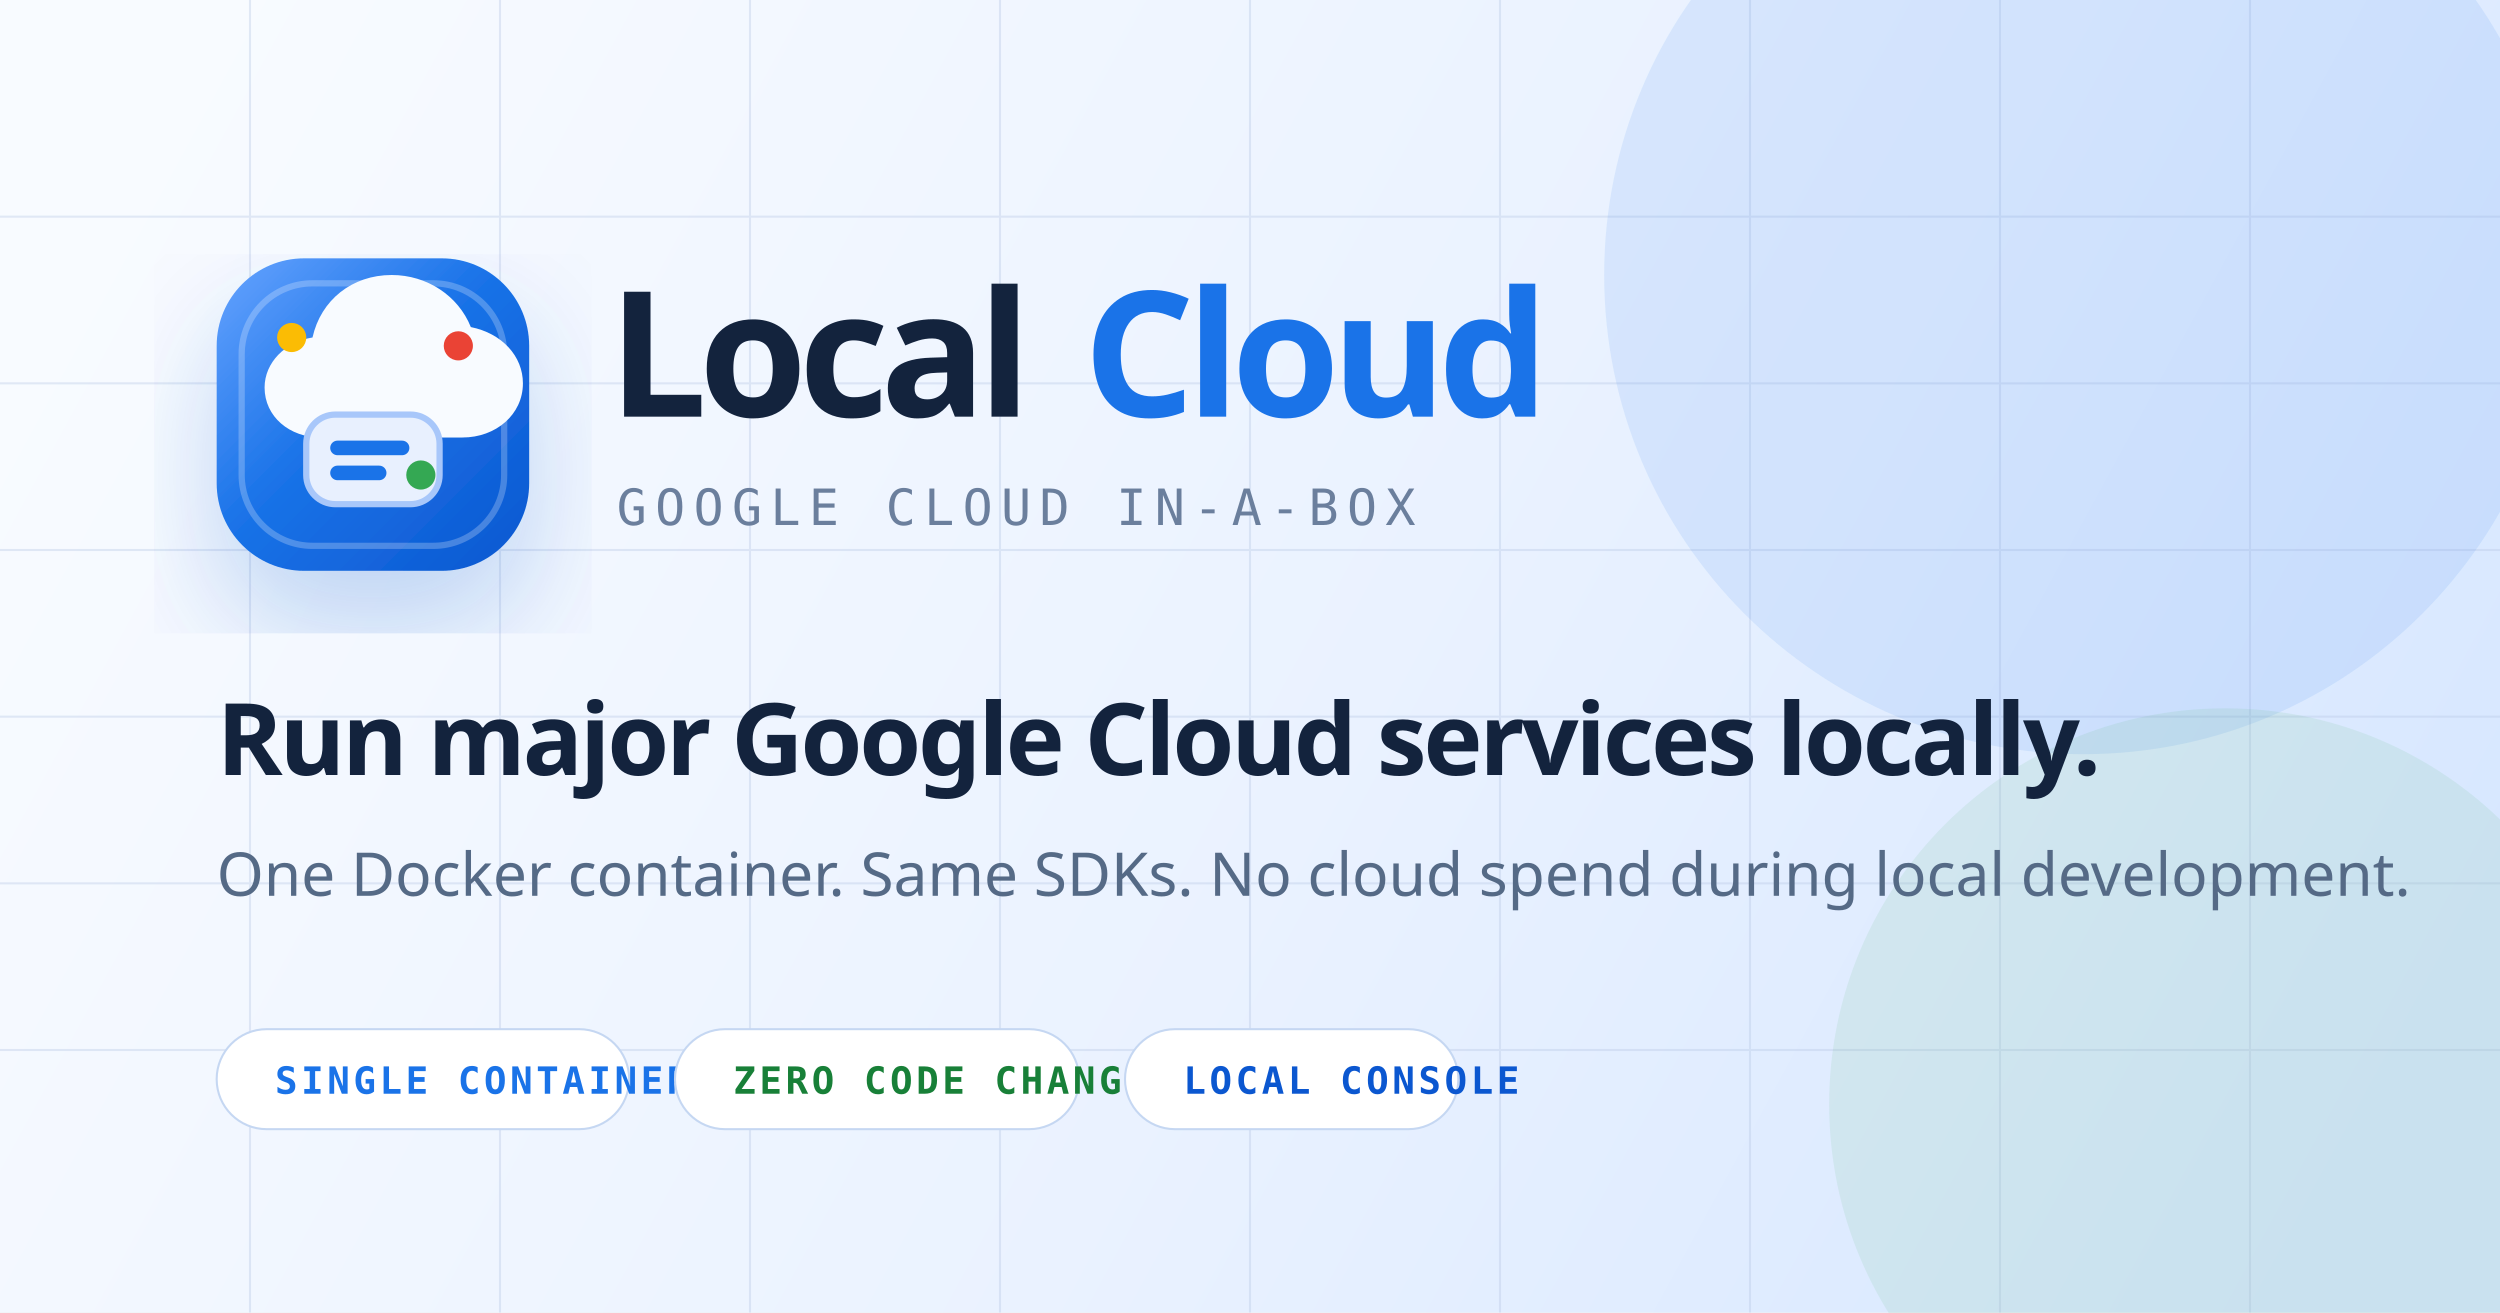
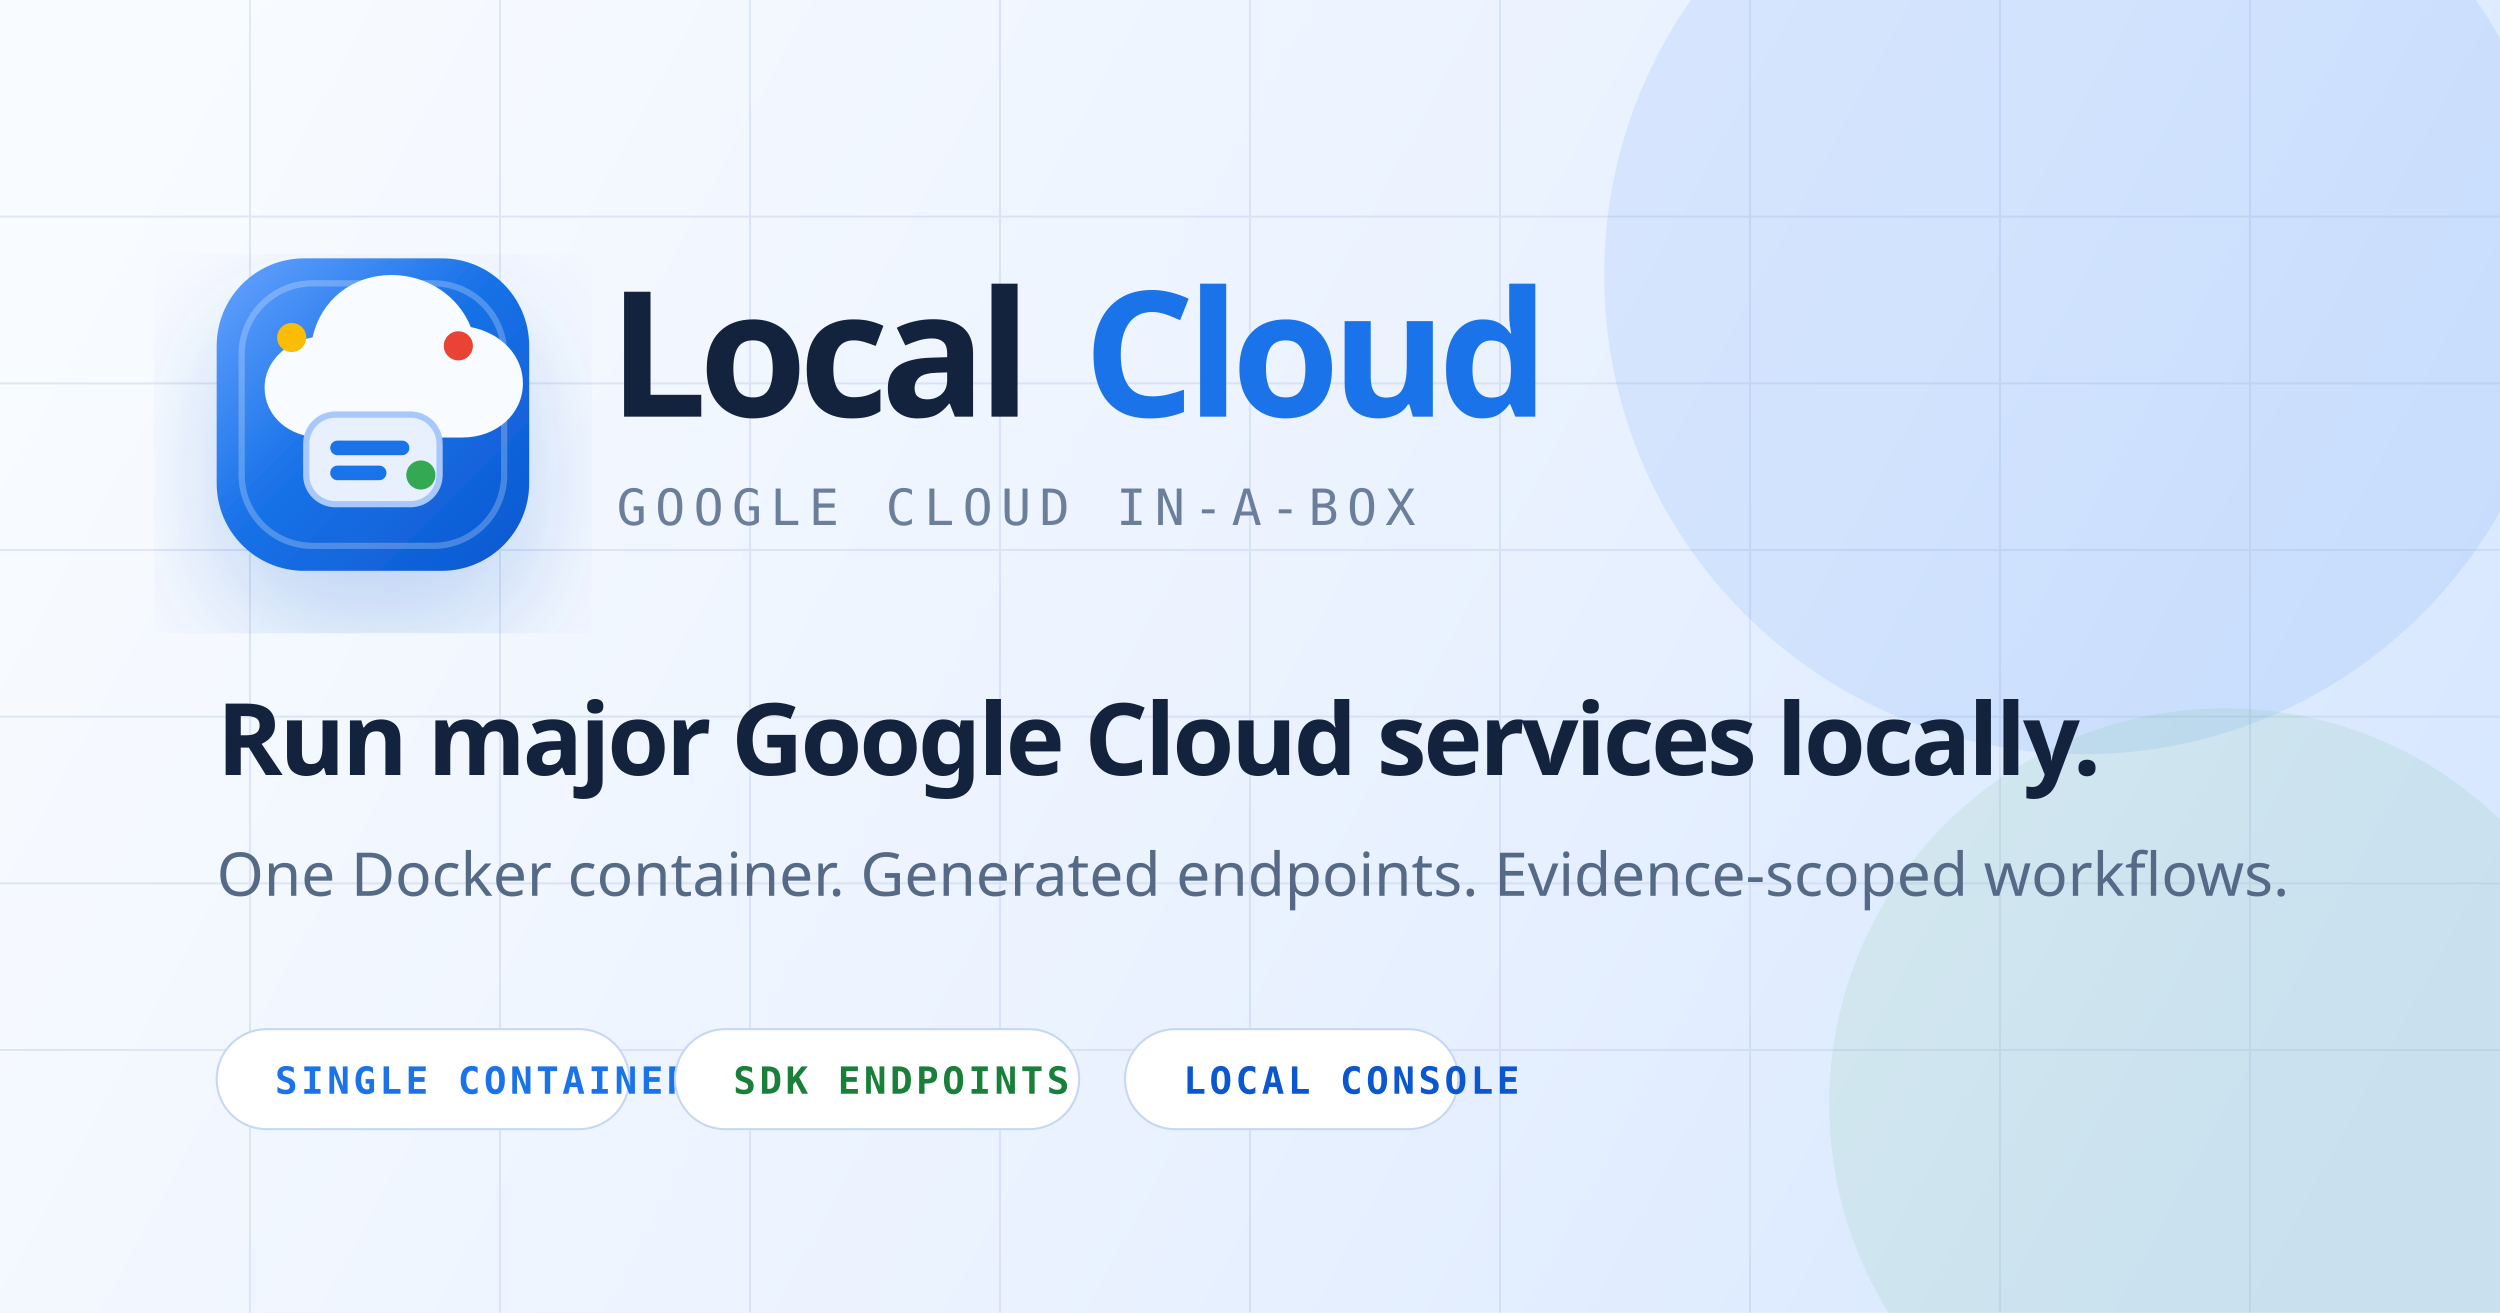
<svg xmlns="http://www.w3.org/2000/svg" viewBox="0 0 1200 630" role="img" aria-labelledby="localcloud-social-title localcloud-social-desc">
  <defs>
    <linearGradient id="card-bg" x1="80" y1="40" x2="1110" y2="600" gradientUnits="userSpaceOnUse">
      <stop offset="0" stop-color="#F8FBFF" />
      <stop offset="0.55" stop-color="#EAF2FF" />
      <stop offset="1" stop-color="#D7E7FF" />
    </linearGradient>
    <linearGradient id="card-blue" x1="0" y1="0" x2="1" y2="1">
      <stop offset="0" stop-color="#67A4FF" />
      <stop offset="0.45" stop-color="#1A73E8" />
      <stop offset="1" stop-color="#0B57D0" />
    </linearGradient>
    <filter id="card-shadow" x="-20%" y="-20%" width="140%" height="140%">
      <feDropShadow dx="0" dy="28" stdDeviation="28" flood-color="#0B57D0" flood-opacity="0.22" />
    </filter>
  </defs>
  <rect width="1200" height="630" fill="url(#card-bg)" />
  <path d="M0 0h1200v630H0z" fill="none" />
  <g opacity="0.38">
    <path d="M0 104h1200M0 184h1200M0 264h1200M0 344h1200M0 424h1200M0 504h1200" stroke="#B8C9E6" />
    <path d="M120 0v630M240 0v630M360 0v630M480 0v630M600 0v630M720 0v630M840 0v630M960 0v630M1080 0v630" stroke="#B8C9E6" />
  </g>
  <circle cx="1000" cy="132" r="230" fill="#1A73E8" opacity="0.1" />
  <circle cx="1068" cy="530" r="190" fill="#34A853" opacity="0.09" />
  <g transform="translate(104 124)">
    <rect x="0" y="0" width="150" height="150" rx="42" fill="url(#card-blue)" filter="url(#card-shadow)" />
    <rect x="12" y="12" width="126" height="126" rx="34" fill="none" stroke="#FFFFFF" stroke-opacity="0.24" stroke-width="3" />
    <path d="M50 86c-15 0-27-10-27-24 0-12 10-22 23-24 4-18 19-30 38-30 17 0 32 10 38 25 15 3 25 14 25 27 0 15-13 26-29 26H50Z" fill="#F8FBFF" />
    <rect x="43" y="75" width="64" height="43" rx="14" fill="#E8F0FE" stroke="#A8C7FA" stroke-width="3" />
    <path d="M58 91h31M58 103h20" stroke="#1A73E8" stroke-width="7" stroke-linecap="round" />
    <circle cx="98" cy="104" r="7" fill="#34A853" />
    <circle cx="36" cy="38" r="7" fill="#FBBC04" />
    <circle cx="116" cy="42" r="7" fill="#EA4335" />
  </g>
  <text x="292" y="200" fill="#13233D" font-family="IBM Plex Sans, Avenir Next, sans-serif" font-size="84" font-weight="700" letter-spacing="-4">Local</text>
  <text x="520" y="200" fill="#1A73E8" font-family="IBM Plex Sans, Avenir Next, sans-serif" font-size="84" font-weight="700" letter-spacing="-4">Cloud</text>
  <text x="296" y="252" fill="#6B7F9D" font-family="IBM Plex Mono, ui-monospace, monospace" font-size="24" font-weight="500" letter-spacing="4">GOOGLE CLOUD IN-A-BOX</text>
  <text x="104" y="372" fill="#13233D" font-family="IBM Plex Sans, Avenir Next, sans-serif" font-size="48" font-weight="650" letter-spacing="-1.5">Run major Google Cloud services locally.</text>
-   <text x="104" y="430" fill="#556A86" font-family="IBM Plex Sans, Avenir Next, sans-serif" font-size="29">One Docker container. Same SDKs. No cloud spend during local development.</text>
+   <text x="104" y="430" fill="#556A86" font-family="IBM Plex Sans, Avenir Next, sans-serif" font-size="29">One Docker container. Generated endpoints. Evidence-scoped workflows.</text>
  <g transform="translate(104 494)" font-family="IBM Plex Mono, ui-monospace, monospace" font-size="18" font-weight="600" letter-spacing="1.7">
    <rect x="0" y="0" width="198" height="48" rx="24" fill="#FFFFFF" stroke="#C5D7F2" />
    <text x="28" y="31" fill="#1A73E8">SINGLE CONTAINER</text>
    <rect x="220" y="0" width="194" height="48" rx="24" fill="#FFFFFF" stroke="#C5D7F2" />
-     <text x="248" y="31" fill="#188038">ZERO CODE CHANGES</text>
+     <text x="248" y="31" fill="#188038">SDK ENDPOINTS</text>
    <rect x="436" y="0" width="160" height="48" rx="24" fill="#FFFFFF" stroke="#C5D7F2" />
    <text x="464" y="31" fill="#0B57D0">LOCAL CONSOLE</text>
  </g>
</svg>
